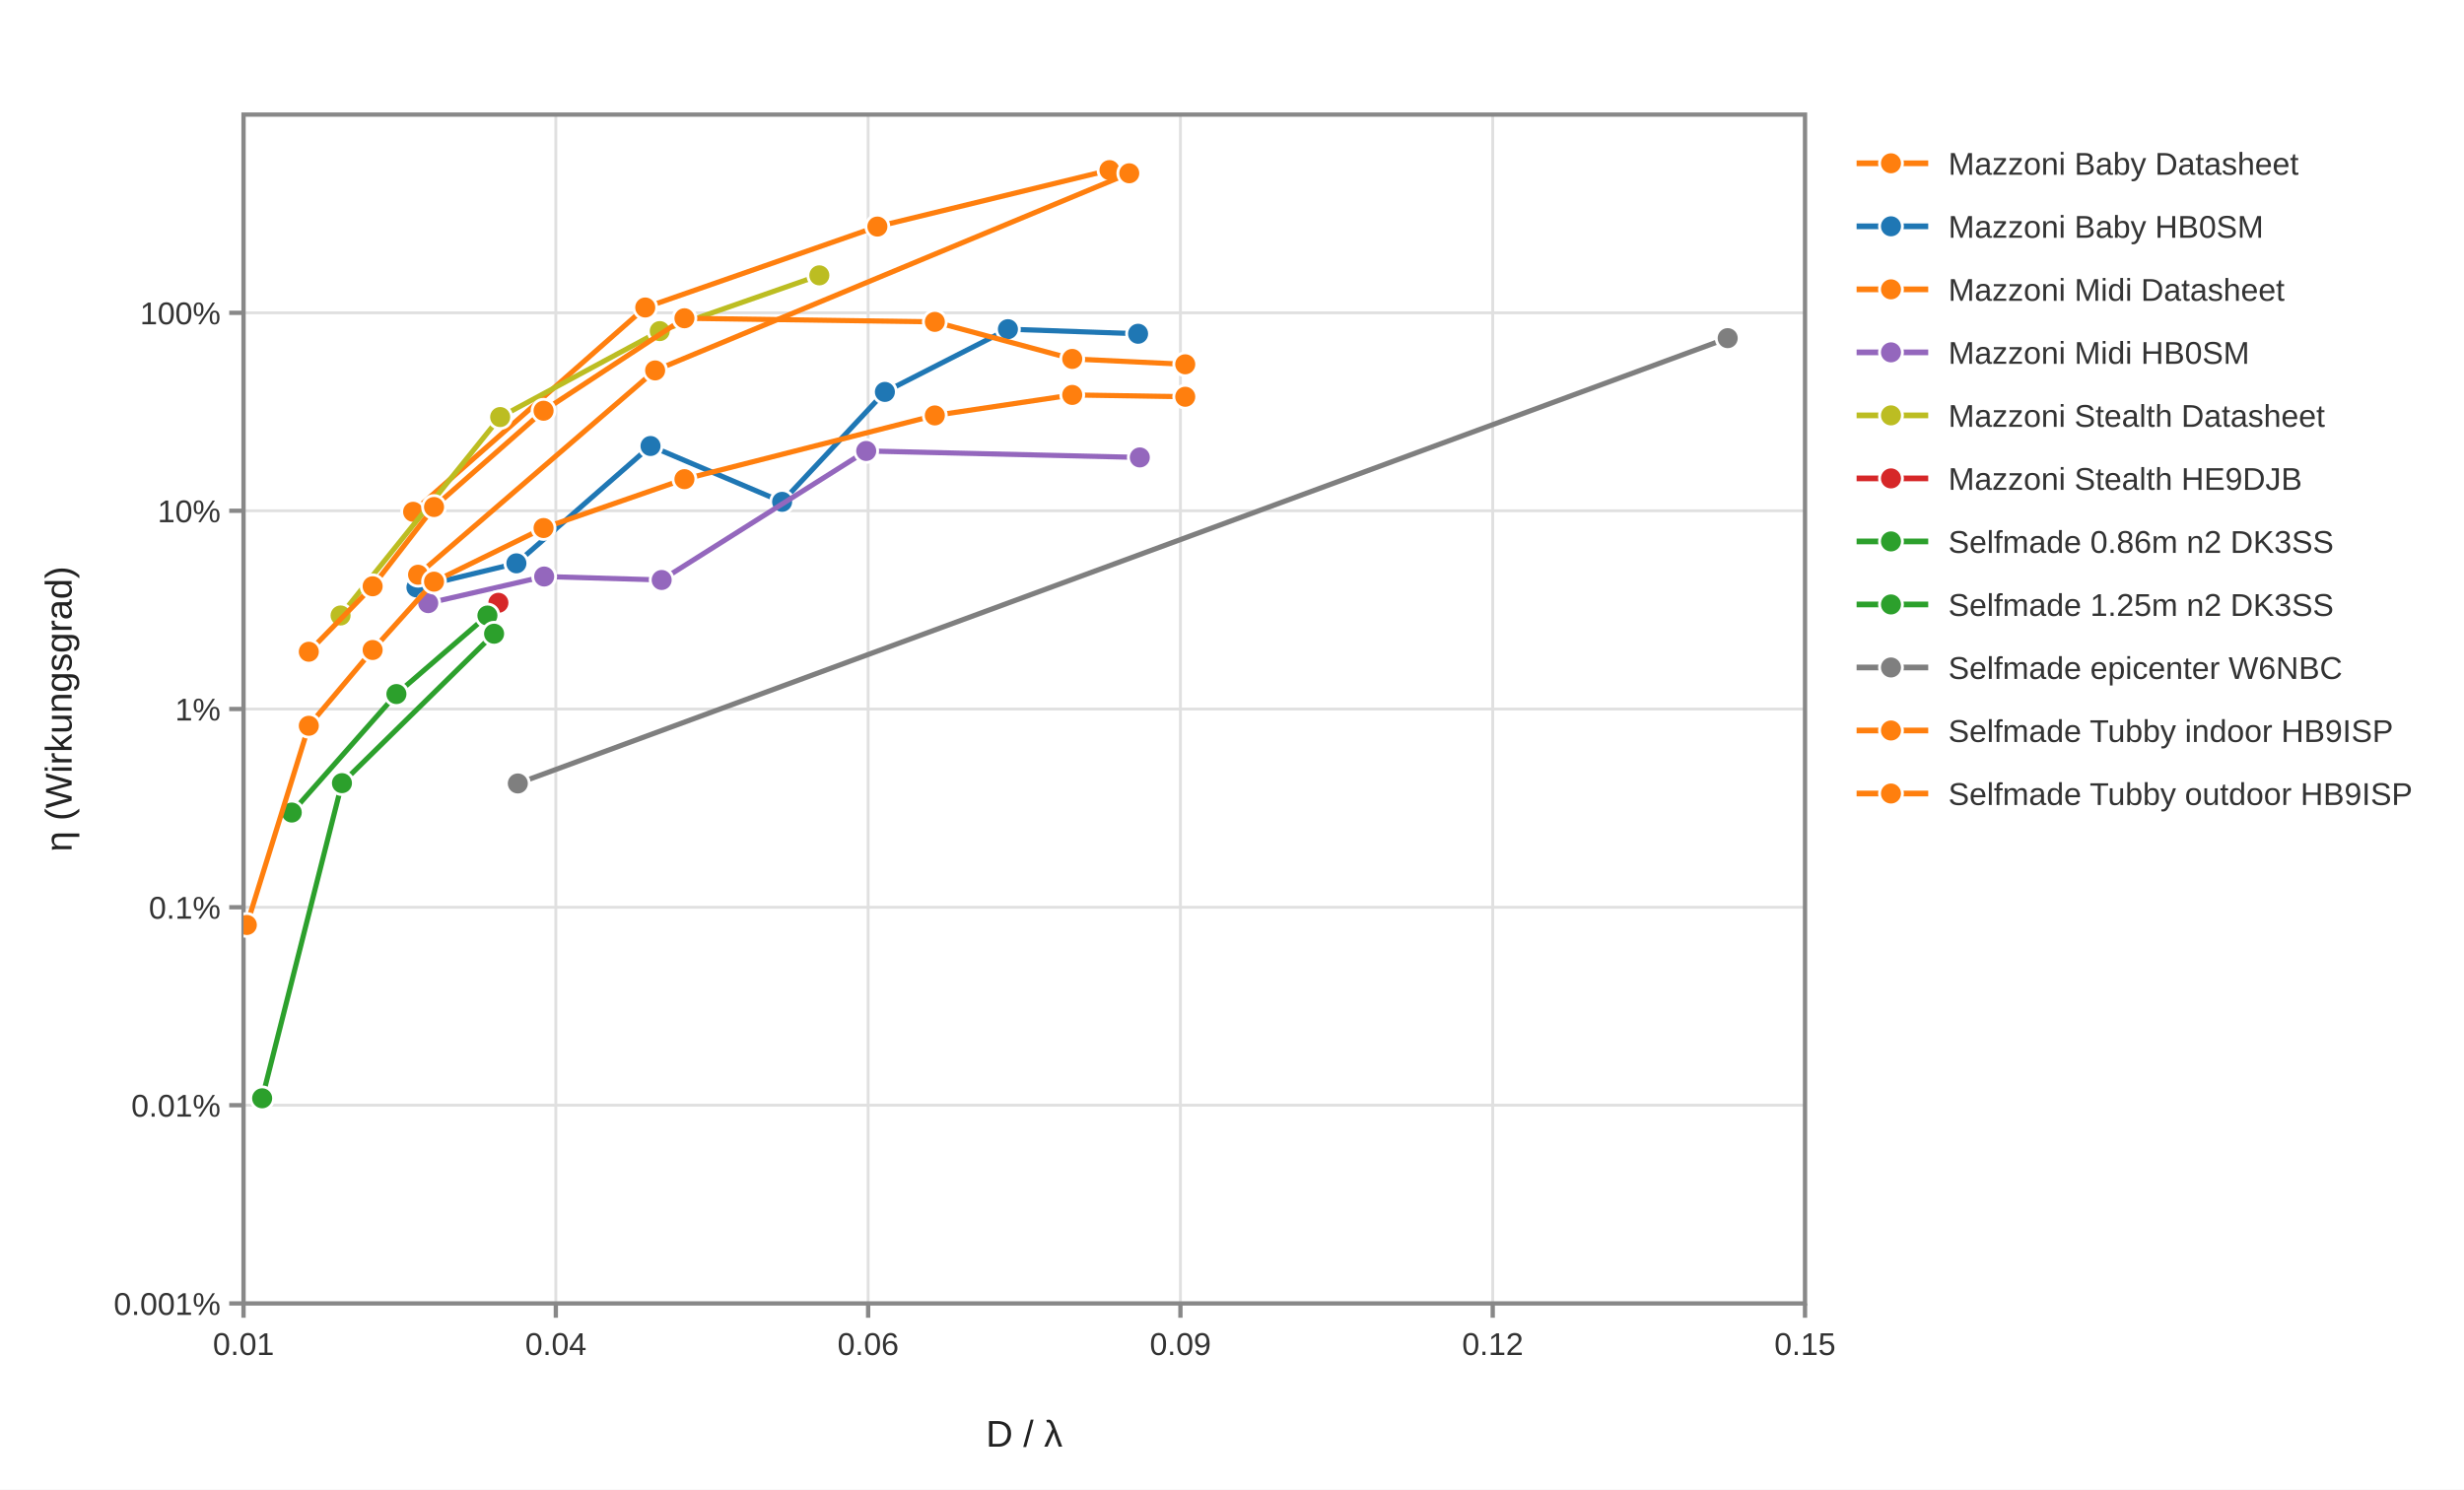
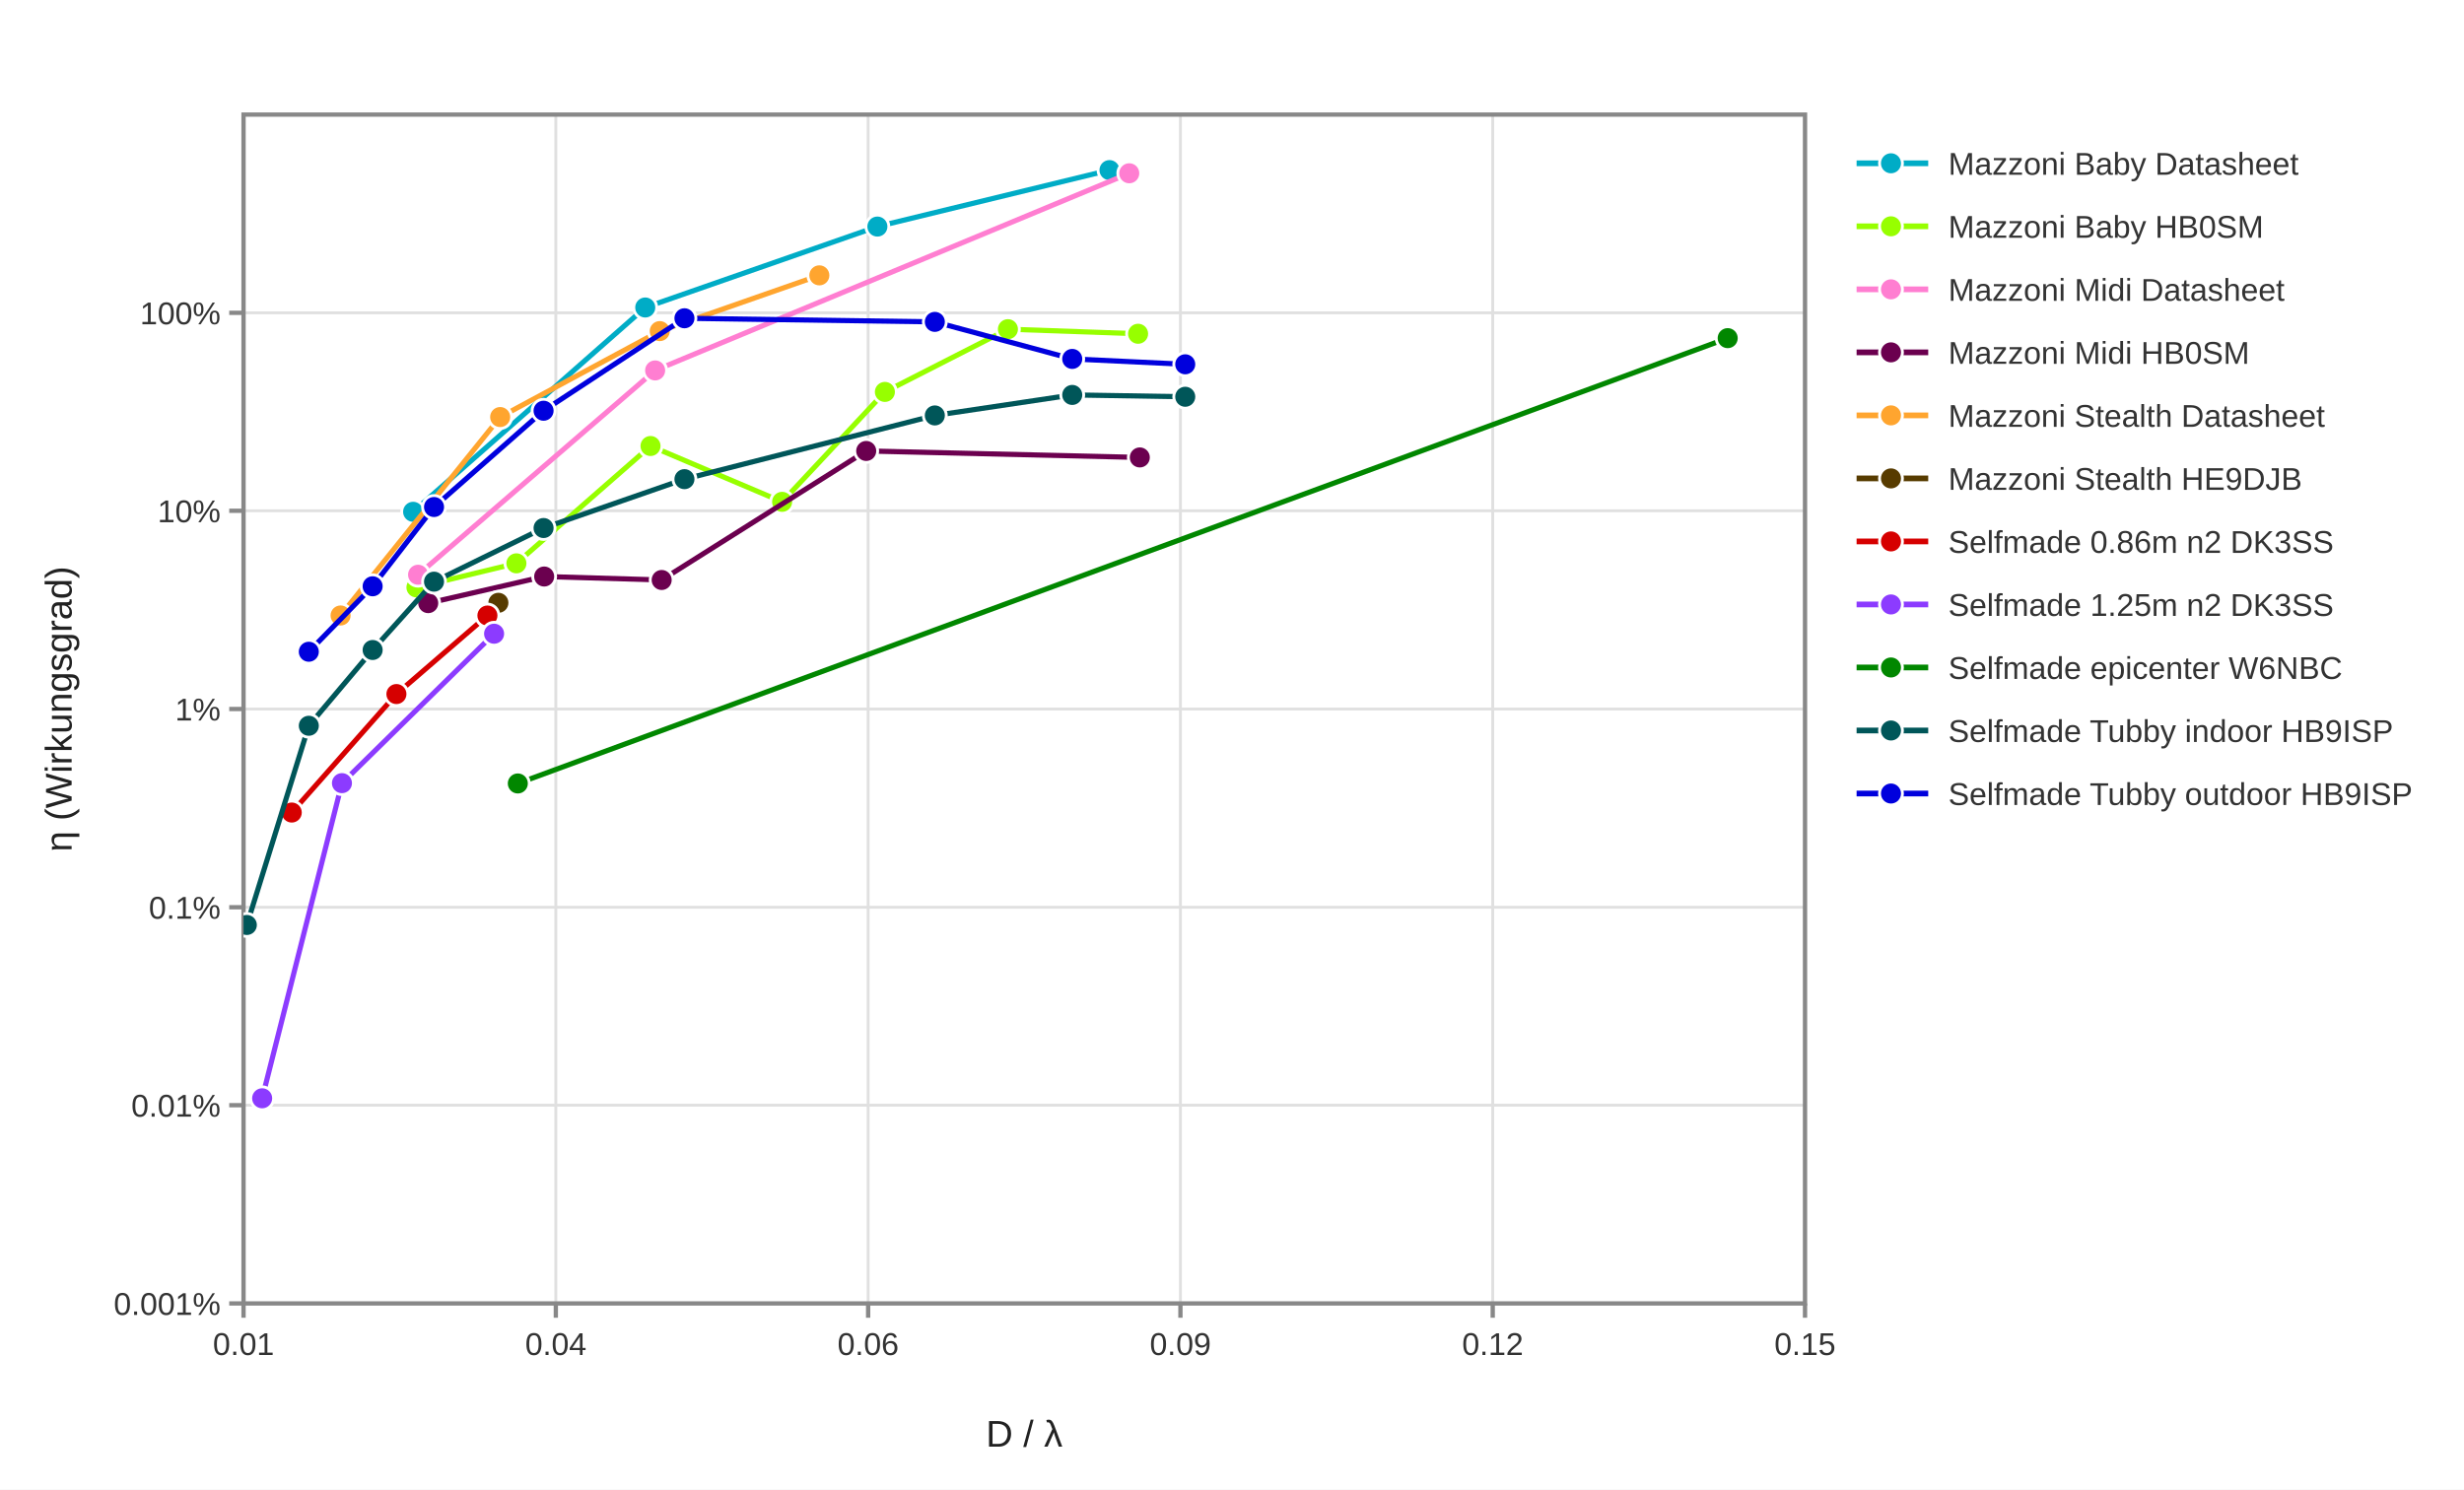
<svg xmlns="http://www.w3.org/2000/svg" width="860" height="520" viewBox="0 0 860 520">
  <rect width="860" height="520" fill="white" />
  <clipPath id="plotarea">
    <rect x="85" y="40" width="545" height="415" />
  </clipPath>
  <line x1="85.0" y1="40" x2="85.0" y2="455" stroke="#e0e0e0" stroke-width="1" />
  <line x1="194.0" y1="40" x2="194.0" y2="455" stroke="#e0e0e0" stroke-width="1" />
  <line x1="303.0" y1="40" x2="303.0" y2="455" stroke="#e0e0e0" stroke-width="1" />
  <line x1="412.0" y1="40" x2="412.0" y2="455" stroke="#e0e0e0" stroke-width="1" />
  <line x1="521.0" y1="40" x2="521.0" y2="455" stroke="#e0e0e0" stroke-width="1" />
  <line x1="630.0" y1="40" x2="630.0" y2="455" stroke="#e0e0e0" stroke-width="1" />
  <line x1="85" y1="455.0" x2="630" y2="455.0" stroke="#e0e0e0" stroke-width="1" />
  <line x1="85" y1="385.8" x2="630" y2="385.8" stroke="#e0e0e0" stroke-width="1" />
  <line x1="85" y1="316.7" x2="630" y2="316.7" stroke="#e0e0e0" stroke-width="1" />
  <line x1="85" y1="247.5" x2="630" y2="247.5" stroke="#e0e0e0" stroke-width="1" />
  <line x1="85" y1="178.3" x2="630" y2="178.3" stroke="#e0e0e0" stroke-width="1" />
  <line x1="85" y1="109.2" x2="630" y2="109.2" stroke="#e0e0e0" stroke-width="1" />
  <line x1="85" y1="40.0" x2="630" y2="40.0" stroke="#e0e0e0" stroke-width="1" />
  <rect x="85" y="40" width="545" height="415" fill="none" stroke="#888" stroke-width="1.5" />
  <line x1="85.0" y1="455" x2="85.0" y2="460" stroke="#888" stroke-width="1.5" />
  <text x="85.0" y="473" text-anchor="middle" font-size="11" font-family="Arial,sans-serif" fill="#333">0.01</text>
  <line x1="194.0" y1="455" x2="194.0" y2="460" stroke="#888" stroke-width="1.5" />
  <text x="194.0" y="473" text-anchor="middle" font-size="11" font-family="Arial,sans-serif" fill="#333">0.04</text>
  <line x1="303.0" y1="455" x2="303.0" y2="460" stroke="#888" stroke-width="1.5" />
  <text x="303.0" y="473" text-anchor="middle" font-size="11" font-family="Arial,sans-serif" fill="#333">0.06</text>
  <line x1="412.0" y1="455" x2="412.0" y2="460" stroke="#888" stroke-width="1.5" />
  <text x="412.0" y="473" text-anchor="middle" font-size="11" font-family="Arial,sans-serif" fill="#333">0.09</text>
  <line x1="521.0" y1="455" x2="521.0" y2="460" stroke="#888" stroke-width="1.5" />
  <text x="521.0" y="473" text-anchor="middle" font-size="11" font-family="Arial,sans-serif" fill="#333">0.12</text>
  <line x1="630.0" y1="455" x2="630.0" y2="460" stroke="#888" stroke-width="1.5" />
  <text x="630.0" y="473" text-anchor="middle" font-size="11" font-family="Arial,sans-serif" fill="#333">0.15</text>
  <line x1="80" y1="455.0" x2="85" y2="455.0" stroke="#888" stroke-width="1.5" />
  <text x="77" y="459.0" text-anchor="end" font-size="11" font-family="Arial,sans-serif" fill="#333">0.001%</text>
  <line x1="80" y1="385.8" x2="85" y2="385.8" stroke="#888" stroke-width="1.5" />
  <text x="77" y="389.8" text-anchor="end" font-size="11" font-family="Arial,sans-serif" fill="#333">0.01%</text>
  <line x1="80" y1="316.7" x2="85" y2="316.7" stroke="#888" stroke-width="1.5" />
  <text x="77" y="320.7" text-anchor="end" font-size="11" font-family="Arial,sans-serif" fill="#333">0.1%</text>
  <line x1="80" y1="247.5" x2="85" y2="247.5" stroke="#888" stroke-width="1.5" />
  <text x="77" y="251.5" text-anchor="end" font-size="11" font-family="Arial,sans-serif" fill="#333">1%</text>
  <line x1="80" y1="178.3" x2="85" y2="178.3" stroke="#888" stroke-width="1.5" />
  <text x="77" y="182.3" text-anchor="end" font-size="11" font-family="Arial,sans-serif" fill="#333">10%</text>
  <line x1="80" y1="109.2" x2="85" y2="109.2" stroke="#888" stroke-width="1.5" />
  <text x="77" y="113.2" text-anchor="end" font-size="11" font-family="Arial,sans-serif" fill="#333">100%</text>
  <text x="357.5" y="505" text-anchor="middle" font-size="13" font-family="Arial,sans-serif" fill="#222">D / λ</text>
  <text transform="rotate(-90 25 247.5)" x="25" y="247.5" text-anchor="middle" font-size="13" font-family="Arial,sans-serif" fill="#222">η (Wirkungsgrad)</text>
-   <polyline points="144.19,178.66 225.21,107.34 306.23,79.09 387.24,59.38" fill="none" stroke="#ff7f0e" stroke-width="1.8" clip-path="url(#plotarea)" />
-   <circle cx="144.19" cy="178.66" r="4" fill="#ff7f0e" stroke="white" stroke-width="1" clip-path="url(#plotarea)" />
-   <circle cx="225.21" cy="107.34" r="4" fill="#ff7f0e" stroke="white" stroke-width="1" clip-path="url(#plotarea)" />
-   <circle cx="306.23" cy="79.09" r="4" fill="#ff7f0e" stroke="white" stroke-width="1" clip-path="url(#plotarea)" />
-   <circle cx="387.24" cy="59.38" r="4" fill="#ff7f0e" stroke="white" stroke-width="1" clip-path="url(#plotarea)" />
-   <polyline points="145.35,205.05 180.24,196.65 227.05,155.69 272.98,175.18 308.85,136.81 351.79,114.91 397.22,116.51" fill="none" stroke="#1f77b4" stroke-width="1.8" clip-path="url(#plotarea)" />
-   <circle cx="145.35" cy="205.05" r="4" fill="#1f77b4" stroke="white" stroke-width="1" clip-path="url(#plotarea)" />
-   <circle cx="180.24" cy="196.65" r="4" fill="#1f77b4" stroke="white" stroke-width="1" clip-path="url(#plotarea)" />
-   <circle cx="227.05" cy="155.69" r="4" fill="#1f77b4" stroke="white" stroke-width="1" clip-path="url(#plotarea)" />
-   <circle cx="272.98" cy="175.18" r="4" fill="#1f77b4" stroke="white" stroke-width="1" clip-path="url(#plotarea)" />
-   <circle cx="308.85" cy="136.81" r="4" fill="#1f77b4" stroke="white" stroke-width="1" clip-path="url(#plotarea)" />
-   <circle cx="351.79" cy="114.91" r="4" fill="#1f77b4" stroke="white" stroke-width="1" clip-path="url(#plotarea)" />
-   <circle cx="397.22" cy="116.51" r="4" fill="#1f77b4" stroke="white" stroke-width="1" clip-path="url(#plotarea)" />
-   <polyline points="145.92,200.63 228.66,129.31 394.14,60.49" fill="none" stroke="#ff7f0e" stroke-width="1.8" clip-path="url(#plotarea)" />
-   <circle cx="145.92" cy="200.63" r="4" fill="#ff7f0e" stroke="white" stroke-width="1" clip-path="url(#plotarea)" />
-   <circle cx="228.66" cy="129.31" r="4" fill="#ff7f0e" stroke="white" stroke-width="1" clip-path="url(#plotarea)" />
-   <circle cx="394.14" cy="60.49" r="4" fill="#ff7f0e" stroke="white" stroke-width="1" clip-path="url(#plotarea)" />
-   <polyline points="149.46,210.54 189.93,201.25 230.94,202.46 302.33,157.42 397.82,159.68" fill="none" stroke="#9467bd" stroke-width="1.8" clip-path="url(#plotarea)" />
-   <circle cx="149.46" cy="210.54" r="4" fill="#9467bd" stroke="white" stroke-width="1" clip-path="url(#plotarea)" />
-   <circle cx="189.93" cy="201.25" r="4" fill="#9467bd" stroke="white" stroke-width="1" clip-path="url(#plotarea)" />
-   <circle cx="230.94" cy="202.46" r="4" fill="#9467bd" stroke="white" stroke-width="1" clip-path="url(#plotarea)" />
-   <circle cx="302.33" cy="157.42" r="4" fill="#9467bd" stroke="white" stroke-width="1" clip-path="url(#plotarea)" />
-   <circle cx="397.82" cy="159.68" r="4" fill="#9467bd" stroke="white" stroke-width="1" clip-path="url(#plotarea)" />
-   <polyline points="118.87,214.85 174.57,145.58 230.27,115.58 285.97,96.12" fill="none" stroke="#bcbd22" stroke-width="1.8" clip-path="url(#plotarea)" />
-   <circle cx="118.87" cy="214.85" r="4" fill="#bcbd22" stroke="white" stroke-width="1" clip-path="url(#plotarea)" />
-   <circle cx="174.57" cy="145.58" r="4" fill="#bcbd22" stroke="white" stroke-width="1" clip-path="url(#plotarea)" />
-   <circle cx="230.27" cy="115.58" r="4" fill="#bcbd22" stroke="white" stroke-width="1" clip-path="url(#plotarea)" />
-   <circle cx="285.97" cy="96.12" r="4" fill="#bcbd22" stroke="white" stroke-width="1" clip-path="url(#plotarea)" />
-   <polyline points="173.95,210.43" fill="none" stroke="#d62728" stroke-width="1.8" clip-path="url(#plotarea)" />
-   <circle cx="173.95" cy="210.43" r="4" fill="#d62728" stroke="white" stroke-width="1" clip-path="url(#plotarea)" />
-   <polyline points="101.83,283.64 138.36,242.28 170.12,214.87" fill="none" stroke="#2ca02c" stroke-width="1.8" clip-path="url(#plotarea)" />
-   <circle cx="101.83" cy="283.64" r="4" fill="#2ca02c" stroke="white" stroke-width="1" clip-path="url(#plotarea)" />
-   <circle cx="138.36" cy="242.28" r="4" fill="#2ca02c" stroke="white" stroke-width="1" clip-path="url(#plotarea)" />
-   <circle cx="170.12" cy="214.87" r="4" fill="#2ca02c" stroke="white" stroke-width="1" clip-path="url(#plotarea)" />
-   <polyline points="91.50,383.39 119.35,273.38 172.45,221.22" fill="none" stroke="#2ca02c" stroke-width="1.8" clip-path="url(#plotarea)" />
-   <circle cx="91.50" cy="383.39" r="4" fill="#2ca02c" stroke="white" stroke-width="1" clip-path="url(#plotarea)" />
-   <circle cx="119.35" cy="273.38" r="4" fill="#2ca02c" stroke="white" stroke-width="1" clip-path="url(#plotarea)" />
-   <circle cx="172.45" cy="221.22" r="4" fill="#2ca02c" stroke="white" stroke-width="1" clip-path="url(#plotarea)" />
-   <polyline points="180.73,273.49 603.01,118.04" fill="none" stroke="#7f7f7f" stroke-width="1.8" clip-path="url(#plotarea)" />
-   <circle cx="180.73" cy="273.49" r="4" fill="#7f7f7f" stroke="white" stroke-width="1" clip-path="url(#plotarea)" />
-   <circle cx="603.01" cy="118.04" r="4" fill="#7f7f7f" stroke="white" stroke-width="1" clip-path="url(#plotarea)" />
-   <polyline points="86.15,322.89 107.78,253.35 130.06,226.90 151.49,203.05 189.72,184.32 238.89,167.26 326.28,145.02 374.24,137.86 413.68,138.50" fill="none" stroke="#ff7f0e" stroke-width="1.8" clip-path="url(#plotarea)" />
-   <circle cx="86.15" cy="322.89" r="4" fill="#ff7f0e" stroke="white" stroke-width="1" clip-path="url(#plotarea)" />
-   <circle cx="107.78" cy="253.35" r="4" fill="#ff7f0e" stroke="white" stroke-width="1" clip-path="url(#plotarea)" />
-   <circle cx="130.06" cy="226.90" r="4" fill="#ff7f0e" stroke="white" stroke-width="1" clip-path="url(#plotarea)" />
-   <circle cx="151.49" cy="203.05" r="4" fill="#ff7f0e" stroke="white" stroke-width="1" clip-path="url(#plotarea)" />
-   <circle cx="189.72" cy="184.32" r="4" fill="#ff7f0e" stroke="white" stroke-width="1" clip-path="url(#plotarea)" />
-   <circle cx="238.89" cy="167.26" r="4" fill="#ff7f0e" stroke="white" stroke-width="1" clip-path="url(#plotarea)" />
-   <circle cx="326.28" cy="145.02" r="4" fill="#ff7f0e" stroke="white" stroke-width="1" clip-path="url(#plotarea)" />
-   <circle cx="374.24" cy="137.86" r="4" fill="#ff7f0e" stroke="white" stroke-width="1" clip-path="url(#plotarea)" />
-   <circle cx="413.68" cy="138.50" r="4" fill="#ff7f0e" stroke="white" stroke-width="1" clip-path="url(#plotarea)" />
-   <polyline points="107.78,227.51 130.06,204.66 151.49,176.99 189.72,143.38 238.89,111.10 326.28,112.36 374.24,125.29 413.68,127.17" fill="none" stroke="#ff7f0e" stroke-width="1.8" clip-path="url(#plotarea)" />
-   <circle cx="107.78" cy="227.51" r="4" fill="#ff7f0e" stroke="white" stroke-width="1" clip-path="url(#plotarea)" />
-   <circle cx="130.06" cy="204.66" r="4" fill="#ff7f0e" stroke="white" stroke-width="1" clip-path="url(#plotarea)" />
-   <circle cx="151.49" cy="176.99" r="4" fill="#ff7f0e" stroke="white" stroke-width="1" clip-path="url(#plotarea)" />
-   <circle cx="189.72" cy="143.38" r="4" fill="#ff7f0e" stroke="white" stroke-width="1" clip-path="url(#plotarea)" />
-   <circle cx="238.89" cy="111.10" r="4" fill="#ff7f0e" stroke="white" stroke-width="1" clip-path="url(#plotarea)" />
-   <circle cx="326.28" cy="112.36" r="4" fill="#ff7f0e" stroke="white" stroke-width="1" clip-path="url(#plotarea)" />
-   <circle cx="374.24" cy="125.29" r="4" fill="#ff7f0e" stroke="white" stroke-width="1" clip-path="url(#plotarea)" />
-   <circle cx="413.68" cy="127.17" r="4" fill="#ff7f0e" stroke="white" stroke-width="1" clip-path="url(#plotarea)" />
-   <line x1="648" y1="57" x2="673" y2="57" stroke="#ff7f0e" stroke-width="2" />
-   <circle cx="660" cy="57" r="4" fill="#ff7f0e" stroke="white" stroke-width="1" />
+   <polyline points="144.19,178.66 225.21,107.34 306.23,79.09 387.24,59.38" fill="none" stroke="#00acc6" stroke-width="1.8" clip-path="url(#plotarea)" />
+   <circle cx="144.19" cy="178.66" r="4" fill="#00acc6" stroke="white" stroke-width="1" clip-path="url(#plotarea)" />
+   <circle cx="225.21" cy="107.34" r="4" fill="#00acc6" stroke="white" stroke-width="1" clip-path="url(#plotarea)" />
+   <circle cx="306.23" cy="79.09" r="4" fill="#00acc6" stroke="white" stroke-width="1" clip-path="url(#plotarea)" />
+   <circle cx="387.24" cy="59.38" r="4" fill="#00acc6" stroke="white" stroke-width="1" clip-path="url(#plotarea)" />
+   <polyline points="145.35,205.05 180.24,196.65 227.05,155.69 272.98,175.18 308.85,136.81 351.79,114.91 397.22,116.51" fill="none" stroke="#97ff00" stroke-width="1.8" clip-path="url(#plotarea)" />
+   <circle cx="145.35" cy="205.05" r="4" fill="#97ff00" stroke="white" stroke-width="1" clip-path="url(#plotarea)" />
+   <circle cx="180.24" cy="196.65" r="4" fill="#97ff00" stroke="white" stroke-width="1" clip-path="url(#plotarea)" />
+   <circle cx="227.05" cy="155.69" r="4" fill="#97ff00" stroke="white" stroke-width="1" clip-path="url(#plotarea)" />
+   <circle cx="272.98" cy="175.18" r="4" fill="#97ff00" stroke="white" stroke-width="1" clip-path="url(#plotarea)" />
+   <circle cx="308.85" cy="136.81" r="4" fill="#97ff00" stroke="white" stroke-width="1" clip-path="url(#plotarea)" />
+   <circle cx="351.79" cy="114.91" r="4" fill="#97ff00" stroke="white" stroke-width="1" clip-path="url(#plotarea)" />
+   <circle cx="397.22" cy="116.51" r="4" fill="#97ff00" stroke="white" stroke-width="1" clip-path="url(#plotarea)" />
+   <polyline points="145.92,200.63 228.66,129.31 394.14,60.49" fill="none" stroke="#ff7ed1" stroke-width="1.8" clip-path="url(#plotarea)" />
+   <circle cx="145.92" cy="200.63" r="4" fill="#ff7ed1" stroke="white" stroke-width="1" clip-path="url(#plotarea)" />
+   <circle cx="228.66" cy="129.31" r="4" fill="#ff7ed1" stroke="white" stroke-width="1" clip-path="url(#plotarea)" />
+   <circle cx="394.14" cy="60.49" r="4" fill="#ff7ed1" stroke="white" stroke-width="1" clip-path="url(#plotarea)" />
+   <polyline points="149.46,210.54 189.93,201.25 230.94,202.46 302.33,157.42 397.82,159.68" fill="none" stroke="#6b004f" stroke-width="1.8" clip-path="url(#plotarea)" />
+   <circle cx="149.46" cy="210.54" r="4" fill="#6b004f" stroke="white" stroke-width="1" clip-path="url(#plotarea)" />
+   <circle cx="189.93" cy="201.25" r="4" fill="#6b004f" stroke="white" stroke-width="1" clip-path="url(#plotarea)" />
+   <circle cx="230.94" cy="202.46" r="4" fill="#6b004f" stroke="white" stroke-width="1" clip-path="url(#plotarea)" />
+   <circle cx="302.33" cy="157.42" r="4" fill="#6b004f" stroke="white" stroke-width="1" clip-path="url(#plotarea)" />
+   <circle cx="397.82" cy="159.68" r="4" fill="#6b004f" stroke="white" stroke-width="1" clip-path="url(#plotarea)" />
+   <polyline points="118.87,214.85 174.57,145.58 230.27,115.58 285.97,96.12" fill="none" stroke="#ffa52f" stroke-width="1.8" clip-path="url(#plotarea)" />
+   <circle cx="118.87" cy="214.85" r="4" fill="#ffa52f" stroke="white" stroke-width="1" clip-path="url(#plotarea)" />
+   <circle cx="174.57" cy="145.58" r="4" fill="#ffa52f" stroke="white" stroke-width="1" clip-path="url(#plotarea)" />
+   <circle cx="230.27" cy="115.58" r="4" fill="#ffa52f" stroke="white" stroke-width="1" clip-path="url(#plotarea)" />
+   <circle cx="285.97" cy="96.12" r="4" fill="#ffa52f" stroke="white" stroke-width="1" clip-path="url(#plotarea)" />
+   <polyline points="173.95,210.43" fill="none" stroke="#573b00" stroke-width="1.8" clip-path="url(#plotarea)" />
+   <circle cx="173.95" cy="210.43" r="4" fill="#573b00" stroke="white" stroke-width="1" clip-path="url(#plotarea)" />
+   <polyline points="101.83,283.64 138.36,242.28 170.12,214.87" fill="none" stroke="#d60000" stroke-width="1.8" clip-path="url(#plotarea)" />
+   <circle cx="101.83" cy="283.64" r="4" fill="#d60000" stroke="white" stroke-width="1" clip-path="url(#plotarea)" />
+   <circle cx="138.36" cy="242.28" r="4" fill="#d60000" stroke="white" stroke-width="1" clip-path="url(#plotarea)" />
+   <circle cx="170.12" cy="214.87" r="4" fill="#d60000" stroke="white" stroke-width="1" clip-path="url(#plotarea)" />
+   <polyline points="91.50,383.39 119.35,273.38 172.45,221.22" fill="none" stroke="#8c3bff" stroke-width="1.8" clip-path="url(#plotarea)" />
+   <circle cx="91.50" cy="383.39" r="4" fill="#8c3bff" stroke="white" stroke-width="1" clip-path="url(#plotarea)" />
+   <circle cx="119.35" cy="273.38" r="4" fill="#8c3bff" stroke="white" stroke-width="1" clip-path="url(#plotarea)" />
+   <circle cx="172.45" cy="221.22" r="4" fill="#8c3bff" stroke="white" stroke-width="1" clip-path="url(#plotarea)" />
+   <polyline points="180.73,273.49 603.01,118.04" fill="none" stroke="#018700" stroke-width="1.8" clip-path="url(#plotarea)" />
+   <circle cx="180.73" cy="273.49" r="4" fill="#018700" stroke="white" stroke-width="1" clip-path="url(#plotarea)" />
+   <circle cx="603.01" cy="118.04" r="4" fill="#018700" stroke="white" stroke-width="1" clip-path="url(#plotarea)" />
+   <polyline points="86.15,322.89 107.78,253.35 130.06,226.90 151.49,203.05 189.72,184.32 238.89,167.26 326.28,145.02 374.24,137.86 413.68,138.50" fill="none" stroke="#005659" stroke-width="1.8" clip-path="url(#plotarea)" />
+   <circle cx="86.15" cy="322.89" r="4" fill="#005659" stroke="white" stroke-width="1" clip-path="url(#plotarea)" />
+   <circle cx="107.78" cy="253.35" r="4" fill="#005659" stroke="white" stroke-width="1" clip-path="url(#plotarea)" />
+   <circle cx="130.06" cy="226.90" r="4" fill="#005659" stroke="white" stroke-width="1" clip-path="url(#plotarea)" />
+   <circle cx="151.49" cy="203.05" r="4" fill="#005659" stroke="white" stroke-width="1" clip-path="url(#plotarea)" />
+   <circle cx="189.72" cy="184.32" r="4" fill="#005659" stroke="white" stroke-width="1" clip-path="url(#plotarea)" />
+   <circle cx="238.89" cy="167.26" r="4" fill="#005659" stroke="white" stroke-width="1" clip-path="url(#plotarea)" />
+   <circle cx="326.28" cy="145.02" r="4" fill="#005659" stroke="white" stroke-width="1" clip-path="url(#plotarea)" />
+   <circle cx="374.24" cy="137.86" r="4" fill="#005659" stroke="white" stroke-width="1" clip-path="url(#plotarea)" />
+   <circle cx="413.68" cy="138.50" r="4" fill="#005659" stroke="white" stroke-width="1" clip-path="url(#plotarea)" />
+   <polyline points="107.78,227.51 130.06,204.66 151.49,176.99 189.72,143.38 238.89,111.10 326.28,112.36 374.24,125.29 413.68,127.17" fill="none" stroke="#0000dd" stroke-width="1.8" clip-path="url(#plotarea)" />
+   <circle cx="107.78" cy="227.51" r="4" fill="#0000dd" stroke="white" stroke-width="1" clip-path="url(#plotarea)" />
+   <circle cx="130.06" cy="204.66" r="4" fill="#0000dd" stroke="white" stroke-width="1" clip-path="url(#plotarea)" />
+   <circle cx="151.49" cy="176.99" r="4" fill="#0000dd" stroke="white" stroke-width="1" clip-path="url(#plotarea)" />
+   <circle cx="189.72" cy="143.38" r="4" fill="#0000dd" stroke="white" stroke-width="1" clip-path="url(#plotarea)" />
+   <circle cx="238.89" cy="111.10" r="4" fill="#0000dd" stroke="white" stroke-width="1" clip-path="url(#plotarea)" />
+   <circle cx="326.28" cy="112.36" r="4" fill="#0000dd" stroke="white" stroke-width="1" clip-path="url(#plotarea)" />
+   <circle cx="374.24" cy="125.29" r="4" fill="#0000dd" stroke="white" stroke-width="1" clip-path="url(#plotarea)" />
+   <circle cx="413.68" cy="127.17" r="4" fill="#0000dd" stroke="white" stroke-width="1" clip-path="url(#plotarea)" />
+   <line x1="648" y1="57" x2="673" y2="57" stroke="#00acc6" stroke-width="2" />
+   <circle cx="660" cy="57" r="4" fill="#00acc6" stroke="white" stroke-width="1" />
  <text x="680" y="61" font-size="11" font-family="Arial,sans-serif" fill="#333">Mazzoni Baby Datasheet</text>
-   <line x1="648" y1="79" x2="673" y2="79" stroke="#1f77b4" stroke-width="2" />
-   <circle cx="660" cy="79" r="4" fill="#1f77b4" stroke="white" stroke-width="1" />
+   <line x1="648" y1="79" x2="673" y2="79" stroke="#97ff00" stroke-width="2" />
+   <circle cx="660" cy="79" r="4" fill="#97ff00" stroke="white" stroke-width="1" />
  <text x="680" y="83" font-size="11" font-family="Arial,sans-serif" fill="#333">Mazzoni Baby HB0SM</text>
-   <line x1="648" y1="101" x2="673" y2="101" stroke="#ff7f0e" stroke-width="2" />
-   <circle cx="660" cy="101" r="4" fill="#ff7f0e" stroke="white" stroke-width="1" />
+   <line x1="648" y1="101" x2="673" y2="101" stroke="#ff7ed1" stroke-width="2" />
+   <circle cx="660" cy="101" r="4" fill="#ff7ed1" stroke="white" stroke-width="1" />
  <text x="680" y="105" font-size="11" font-family="Arial,sans-serif" fill="#333">Mazzoni Midi Datasheet</text>
-   <line x1="648" y1="123" x2="673" y2="123" stroke="#9467bd" stroke-width="2" />
-   <circle cx="660" cy="123" r="4" fill="#9467bd" stroke="white" stroke-width="1" />
+   <line x1="648" y1="123" x2="673" y2="123" stroke="#6b004f" stroke-width="2" />
+   <circle cx="660" cy="123" r="4" fill="#6b004f" stroke="white" stroke-width="1" />
  <text x="680" y="127" font-size="11" font-family="Arial,sans-serif" fill="#333">Mazzoni Midi HB0SM</text>
-   <line x1="648" y1="145" x2="673" y2="145" stroke="#bcbd22" stroke-width="2" />
-   <circle cx="660" cy="145" r="4" fill="#bcbd22" stroke="white" stroke-width="1" />
+   <line x1="648" y1="145" x2="673" y2="145" stroke="#ffa52f" stroke-width="2" />
+   <circle cx="660" cy="145" r="4" fill="#ffa52f" stroke="white" stroke-width="1" />
  <text x="680" y="149" font-size="11" font-family="Arial,sans-serif" fill="#333">Mazzoni Stealth Datasheet</text>
-   <line x1="648" y1="167" x2="673" y2="167" stroke="#d62728" stroke-width="2" />
-   <circle cx="660" cy="167" r="4" fill="#d62728" stroke="white" stroke-width="1" />
+   <line x1="648" y1="167" x2="673" y2="167" stroke="#573b00" stroke-width="2" />
+   <circle cx="660" cy="167" r="4" fill="#573b00" stroke="white" stroke-width="1" />
  <text x="680" y="171" font-size="11" font-family="Arial,sans-serif" fill="#333">Mazzoni Stealth HE9DJB</text>
-   <line x1="648" y1="189" x2="673" y2="189" stroke="#2ca02c" stroke-width="2" />
-   <circle cx="660" cy="189" r="4" fill="#2ca02c" stroke="white" stroke-width="1" />
+   <line x1="648" y1="189" x2="673" y2="189" stroke="#d60000" stroke-width="2" />
+   <circle cx="660" cy="189" r="4" fill="#d60000" stroke="white" stroke-width="1" />
  <text x="680" y="193" font-size="11" font-family="Arial,sans-serif" fill="#333">Selfmade 0.86m n2 DK3SS</text>
-   <line x1="648" y1="211" x2="673" y2="211" stroke="#2ca02c" stroke-width="2" />
-   <circle cx="660" cy="211" r="4" fill="#2ca02c" stroke="white" stroke-width="1" />
+   <line x1="648" y1="211" x2="673" y2="211" stroke="#8c3bff" stroke-width="2" />
+   <circle cx="660" cy="211" r="4" fill="#8c3bff" stroke="white" stroke-width="1" />
  <text x="680" y="215" font-size="11" font-family="Arial,sans-serif" fill="#333">Selfmade 1.25m n2 DK3SS</text>
-   <line x1="648" y1="233" x2="673" y2="233" stroke="#7f7f7f" stroke-width="2" />
-   <circle cx="660" cy="233" r="4" fill="#7f7f7f" stroke="white" stroke-width="1" />
+   <line x1="648" y1="233" x2="673" y2="233" stroke="#018700" stroke-width="2" />
+   <circle cx="660" cy="233" r="4" fill="#018700" stroke="white" stroke-width="1" />
  <text x="680" y="237" font-size="11" font-family="Arial,sans-serif" fill="#333">Selfmade epicenter W6NBC</text>
-   <line x1="648" y1="255" x2="673" y2="255" stroke="#ff7f0e" stroke-width="2" />
-   <circle cx="660" cy="255" r="4" fill="#ff7f0e" stroke="white" stroke-width="1" />
+   <line x1="648" y1="255" x2="673" y2="255" stroke="#005659" stroke-width="2" />
+   <circle cx="660" cy="255" r="4" fill="#005659" stroke="white" stroke-width="1" />
  <text x="680" y="259" font-size="11" font-family="Arial,sans-serif" fill="#333">Selfmade Tubby indoor HB9ISP</text>
-   <line x1="648" y1="277" x2="673" y2="277" stroke="#ff7f0e" stroke-width="2" />
-   <circle cx="660" cy="277" r="4" fill="#ff7f0e" stroke="white" stroke-width="1" />
+   <line x1="648" y1="277" x2="673" y2="277" stroke="#0000dd" stroke-width="2" />
+   <circle cx="660" cy="277" r="4" fill="#0000dd" stroke="white" stroke-width="1" />
  <text x="680" y="281" font-size="11" font-family="Arial,sans-serif" fill="#333">Selfmade Tubby outdoor HB9ISP</text>
</svg>
